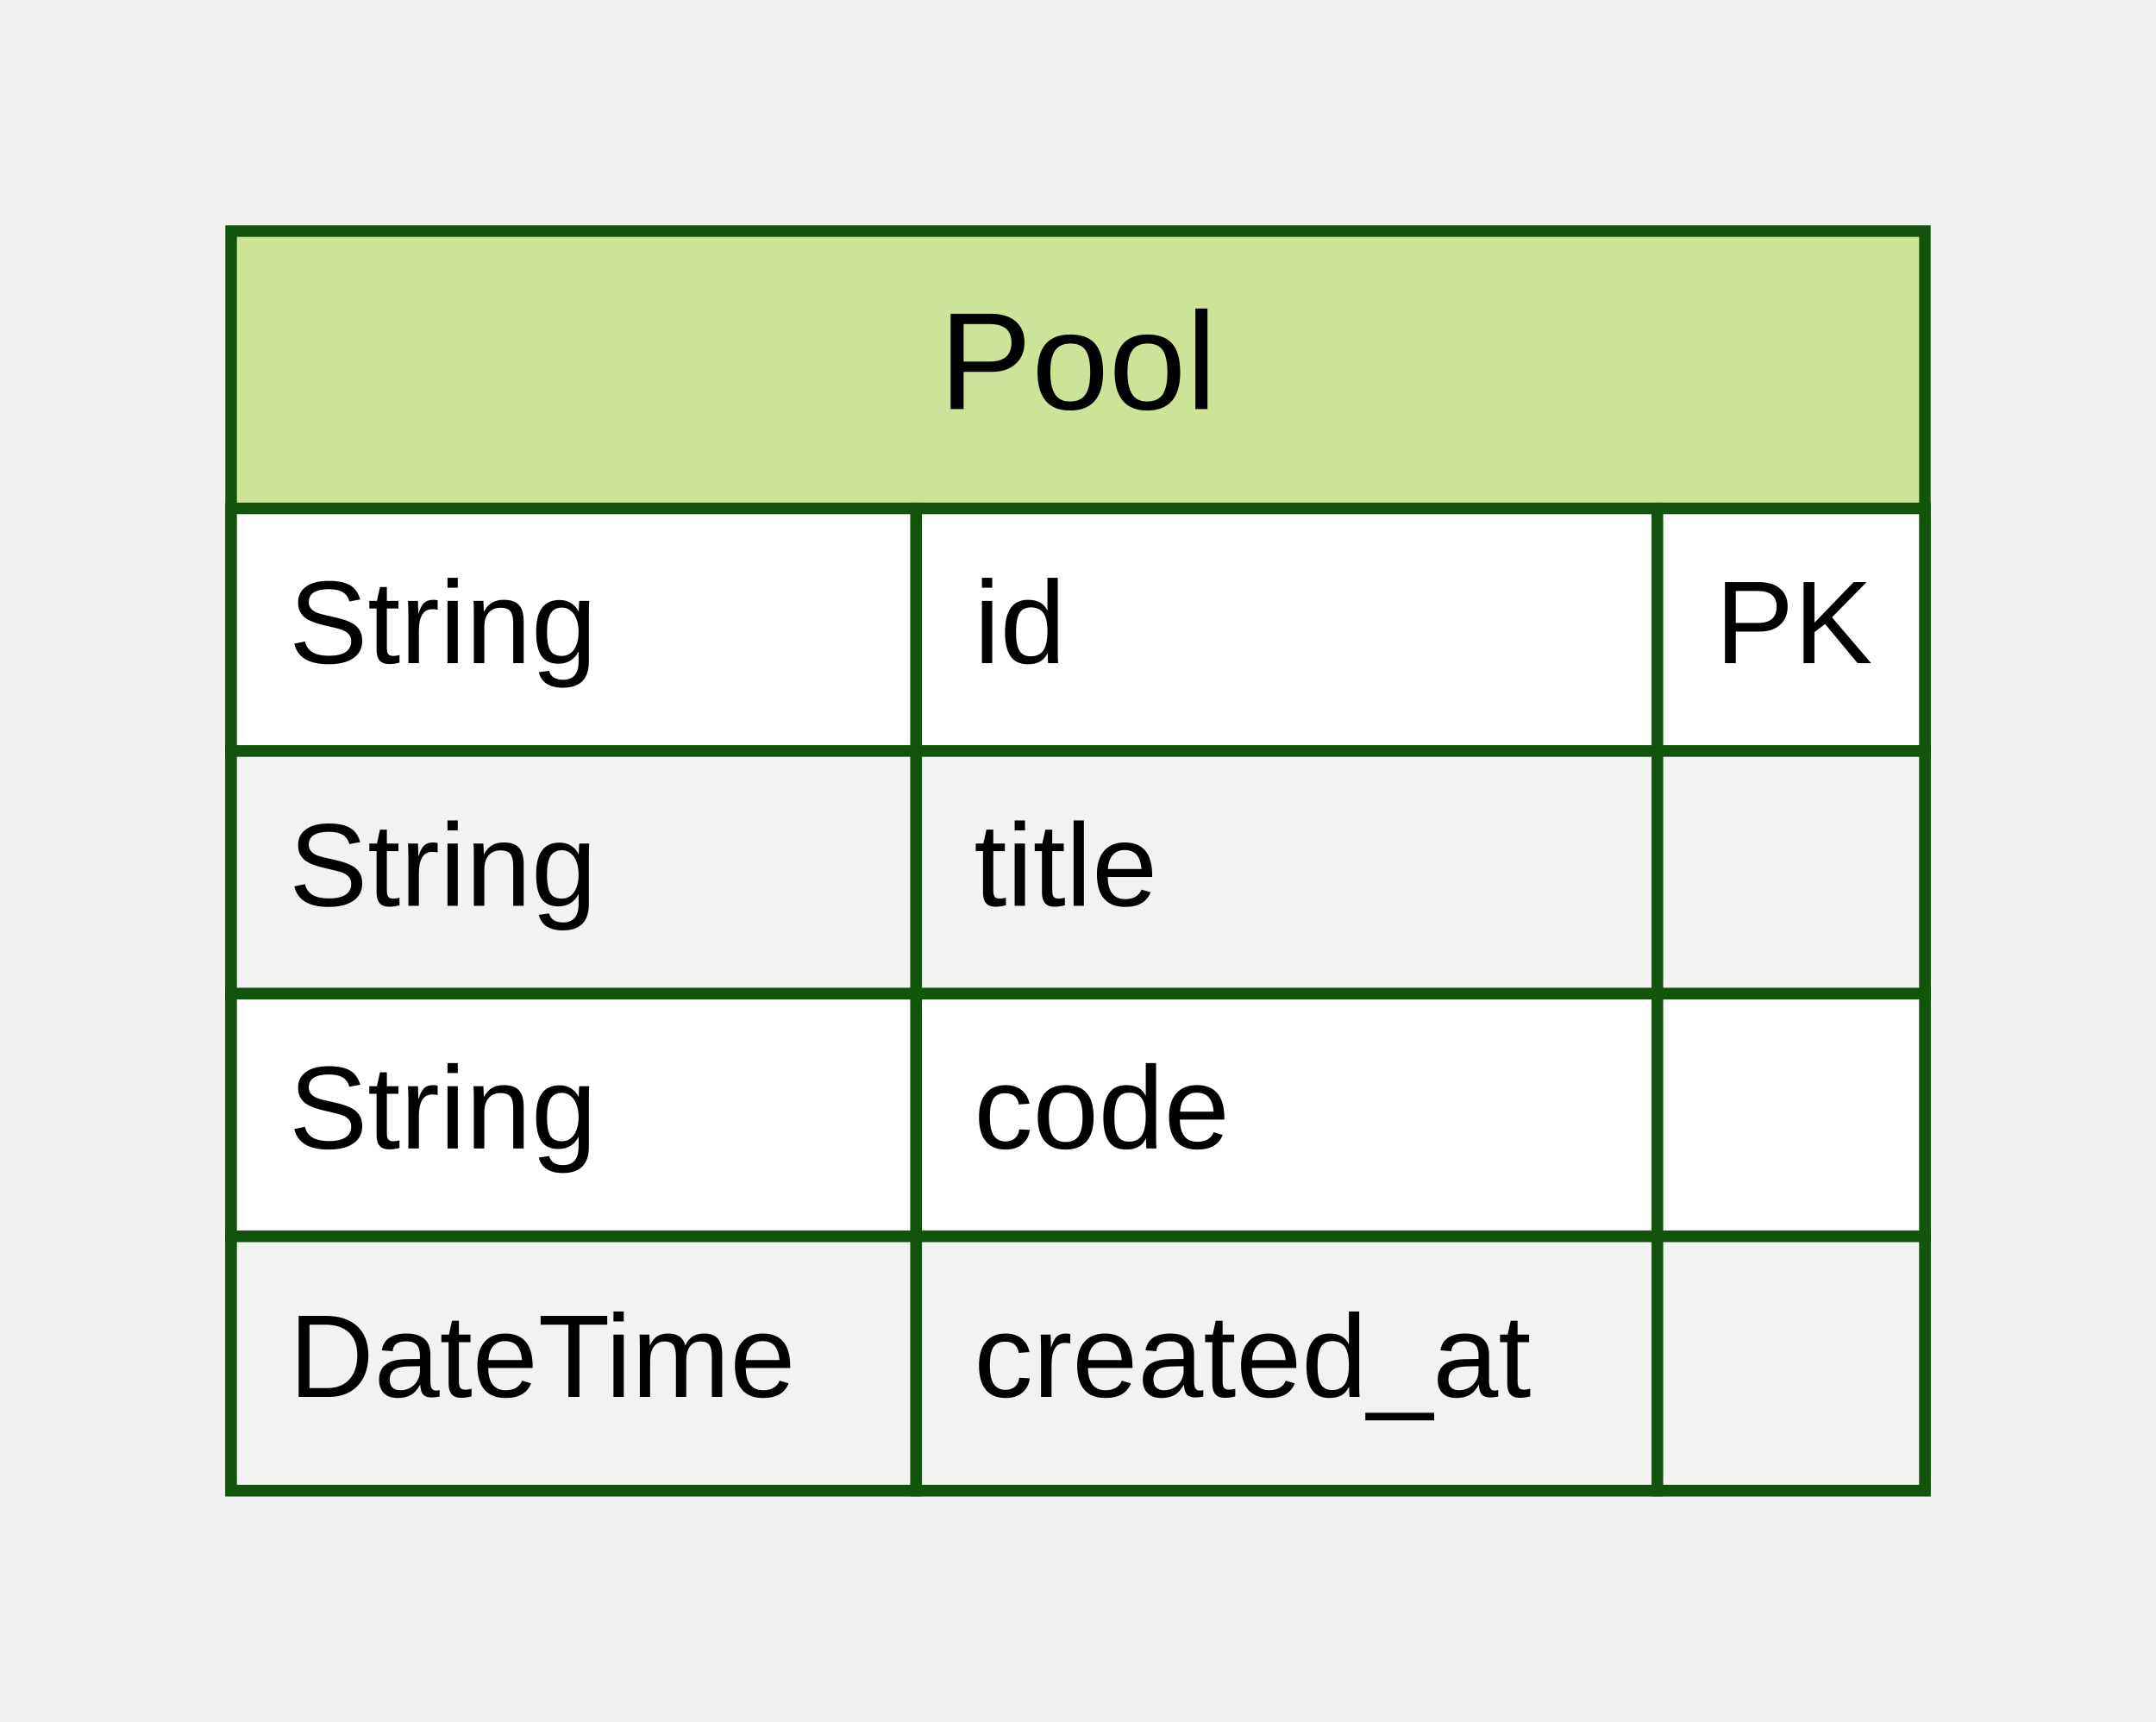
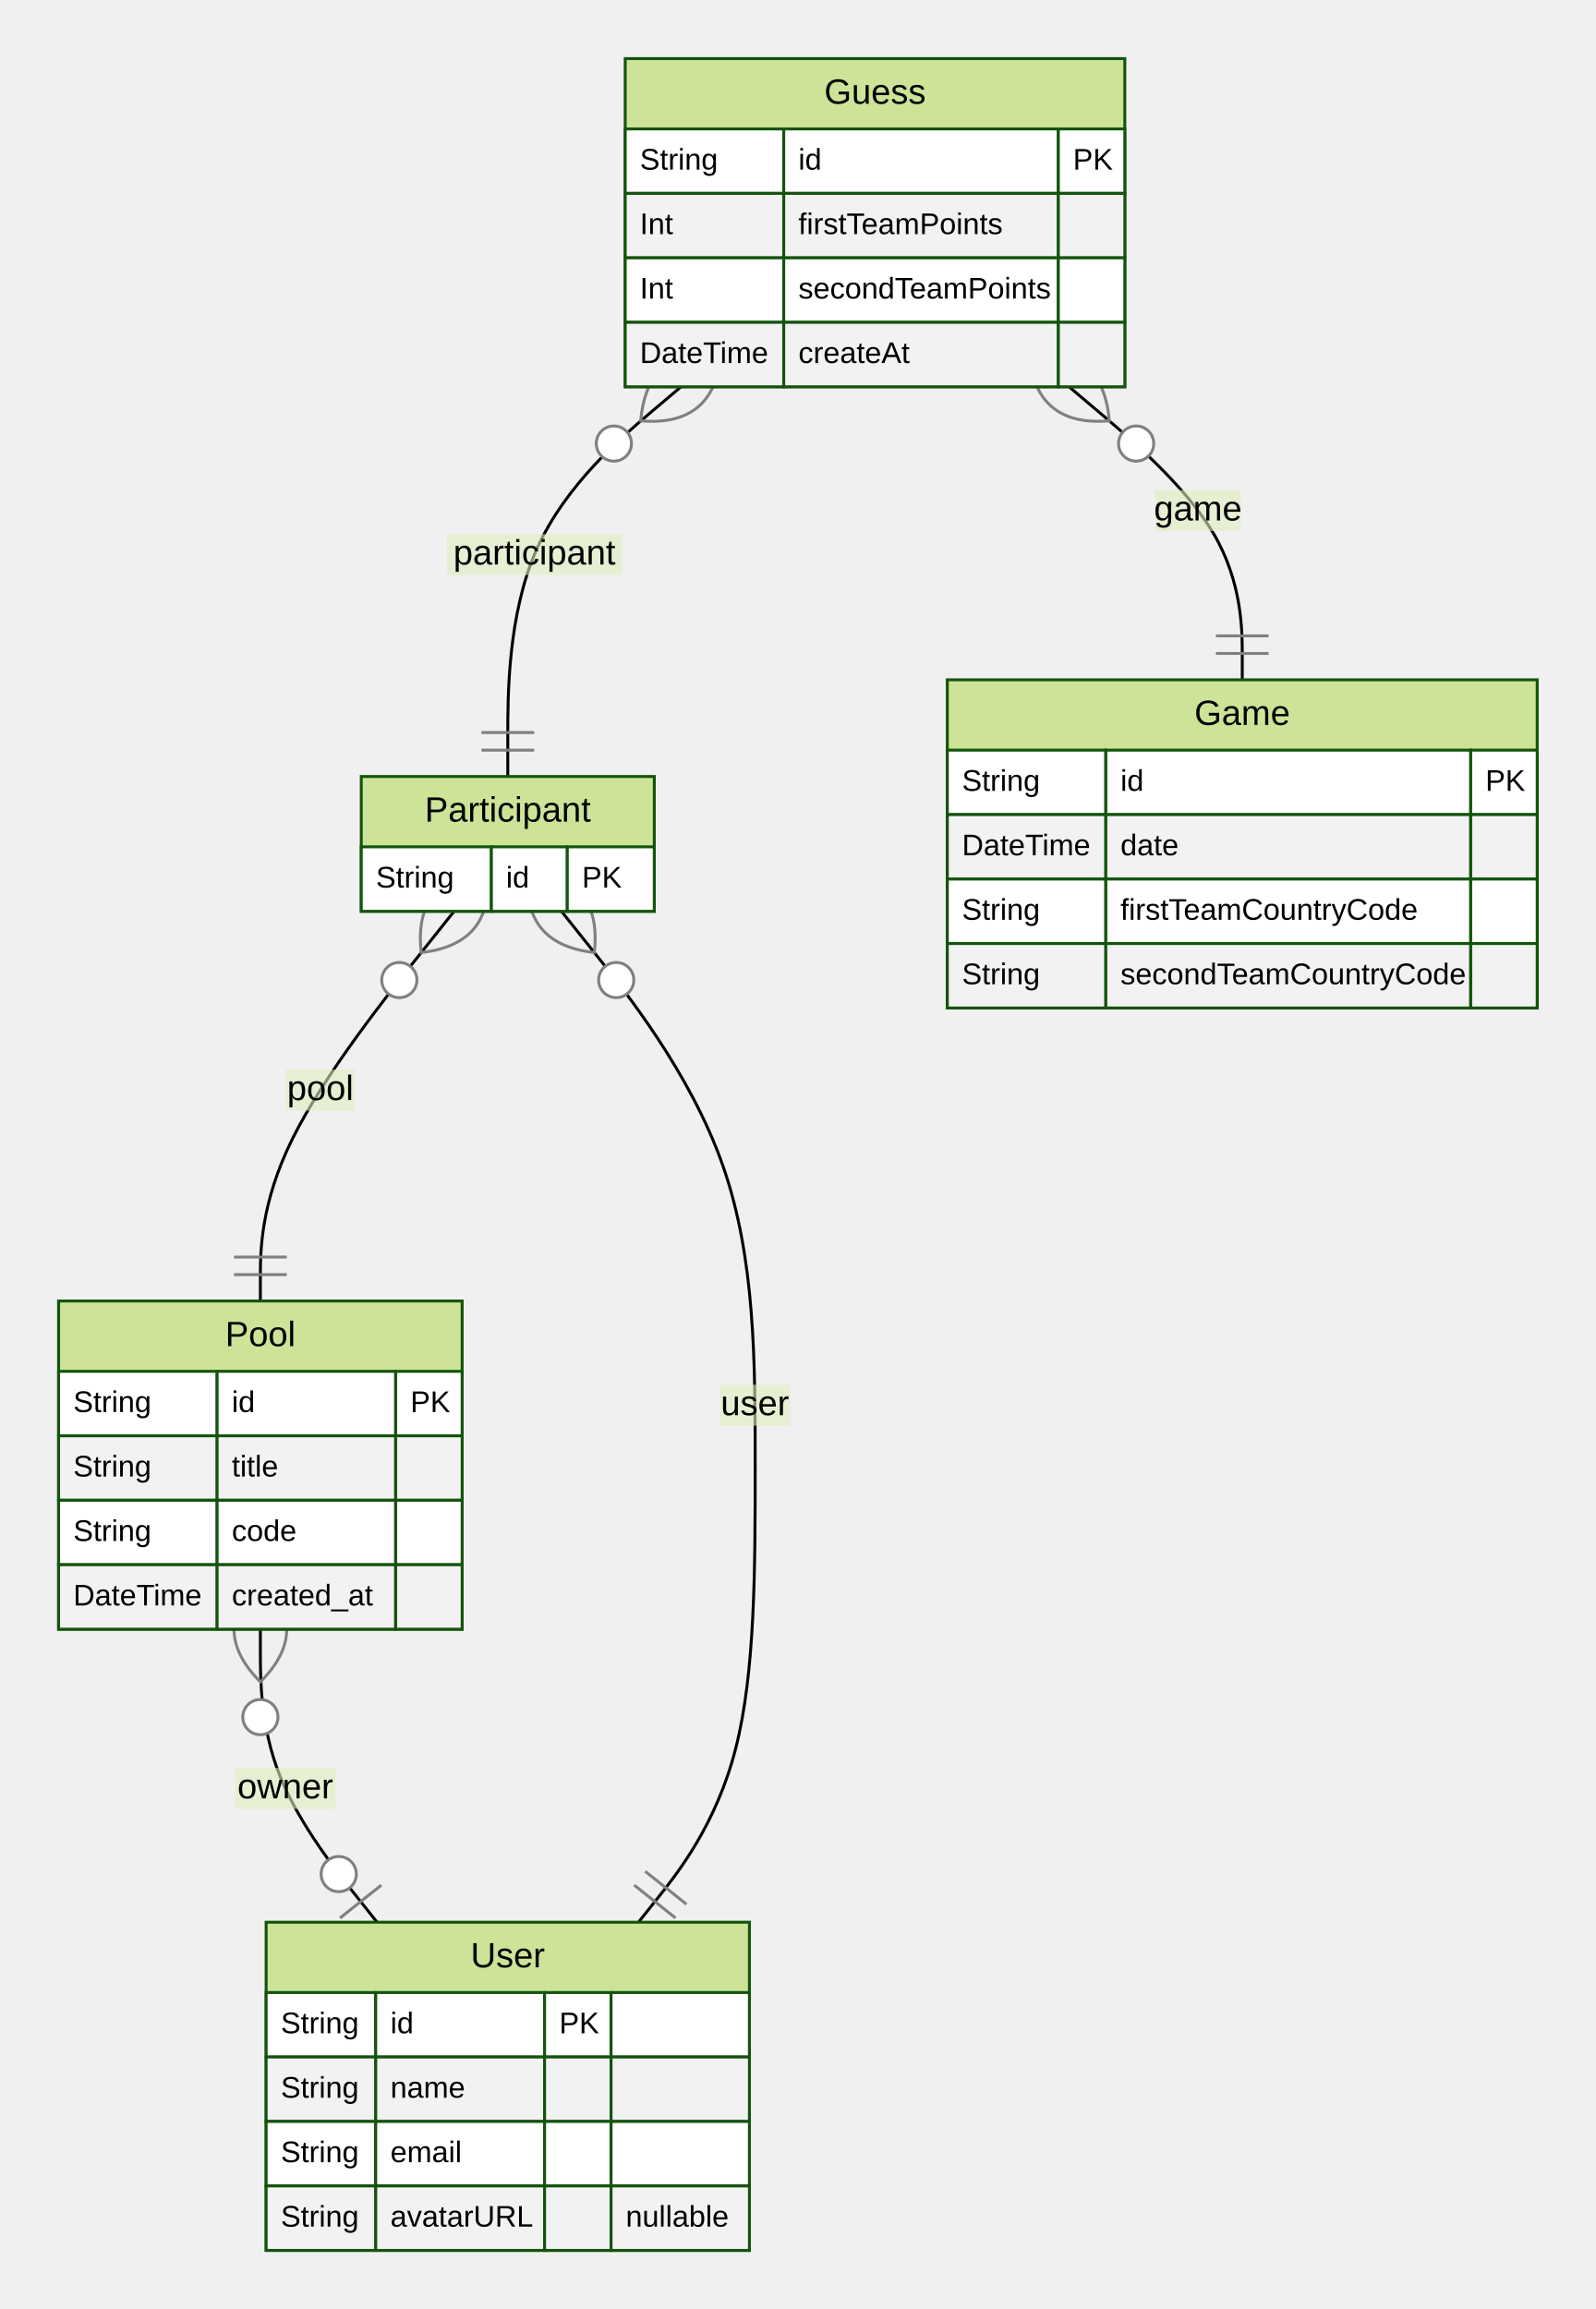
- <svg xmlns="http://www.w3.org/2000/svg" aria-labelledby="chart-title-mermaid-0 chart-desc-mermaid-0" role="img" viewBox="0 0 186.566 149" style="max-width: 186.566px; background-color: white;" width="100%" id="mermaid-0">
+ <svg xmlns="http://www.w3.org/2000/svg" aria-labelledby="chart-title-mermaid-0 chart-desc-mermaid-0" role="img" viewBox="0 0 544.601 788" style="max-width: 544.601px; background-color: white;" width="100%" id="mermaid-0">
  <style>#mermaid-0 {font-family:"trebuchet ms",verdana,arial,sans-serif;font-size:16px;fill:#000000;}#mermaid-0 .error-icon{fill:#552222;}#mermaid-0 .error-text{fill:#552222;stroke:#552222;}#mermaid-0 .edge-thickness-normal{stroke-width:2px;}#mermaid-0 .edge-thickness-thick{stroke-width:3.5px;}#mermaid-0 .edge-pattern-solid{stroke-dasharray:0;}#mermaid-0 .edge-pattern-dashed{stroke-dasharray:3;}#mermaid-0 .edge-pattern-dotted{stroke-dasharray:2;}#mermaid-0 .marker{fill:#000000;stroke:#000000;}#mermaid-0 .marker.cross{stroke:#000000;}#mermaid-0 svg{font-family:"trebuchet ms",verdana,arial,sans-serif;font-size:16px;}#mermaid-0 .entityBox{fill:#cde498;stroke:#13540c;}#mermaid-0 .attributeBoxOdd{fill:#ffffff;stroke:#13540c;}#mermaid-0 .attributeBoxEven{fill:#f2f2f2;stroke:#13540c;}#mermaid-0 .relationshipLabelBox{fill:hsl(78.158, 58.462%, 84.51%);opacity:0.7;background-color:hsl(78.158, 58.462%, 84.51%);}#mermaid-0 .relationshipLabelBox rect{opacity:0.5;}#mermaid-0 .relationshipLine{stroke:#000000;}#mermaid-0 :root{--mermaid-font-family:"trebuchet ms",verdana,arial,sans-serif;}</style>
  <g />
  <defs>
    <marker orient="auto" markerHeight="18" markerWidth="18" refY="9" refX="0" id="ONLY_ONE_START">
      <path d="M9,0 L9,18 M15,0 L15,18" fill="none" stroke="gray" />
    </marker>
  </defs>
  <defs>
    <marker orient="auto" markerHeight="18" markerWidth="18" refY="9" refX="18" id="ONLY_ONE_END">
      <path d="M3,0 L3,18 M9,0 L9,18" fill="none" stroke="gray" />
    </marker>
  </defs>
  <defs>
    <marker orient="auto" markerHeight="18" markerWidth="30" refY="9" refX="0" id="ZERO_OR_ONE_START">
      <circle r="6" cy="9" cx="21" fill="white" stroke="gray" />
      <path d="M9,0 L9,18" fill="none" stroke="gray" />
    </marker>
  </defs>
  <defs>
    <marker orient="auto" markerHeight="18" markerWidth="30" refY="9" refX="30" id="ZERO_OR_ONE_END">
      <circle r="6" cy="9" cx="9" fill="white" stroke="gray" />
      <path d="M21,0 L21,18" fill="none" stroke="gray" />
    </marker>
  </defs>
  <defs>
    <marker orient="auto" markerHeight="36" markerWidth="45" refY="18" refX="18" id="ONE_OR_MORE_START">
      <path d="M0,18 Q 18,0 36,18 Q 18,36 0,18 M42,9 L42,27" fill="none" stroke="gray" />
    </marker>
  </defs>
  <defs>
    <marker orient="auto" markerHeight="36" markerWidth="45" refY="18" refX="27" id="ONE_OR_MORE_END">
      <path d="M3,9 L3,27 M9,18 Q27,0 45,18 Q27,36 9,18" fill="none" stroke="gray" />
    </marker>
  </defs>
  <defs>
    <marker orient="auto" markerHeight="36" markerWidth="57" refY="18" refX="18" id="ZERO_OR_MORE_START">
      <circle r="6" cy="18" cx="48" fill="white" stroke="gray" />
      <path d="M0,18 Q18,0 36,18 Q18,36 0,18" fill="none" stroke="gray" />
    </marker>
  </defs>
  <defs>
    <marker orient="auto" markerHeight="36" markerWidth="57" refY="18" refX="39" id="ZERO_OR_MORE_END">
      <circle r="6" cy="18" cx="9" fill="white" stroke="gray" />
      <path d="M21,18 Q39,0 57,18 Q39,36 21,18" fill="none" stroke="gray" />
    </marker>
  </defs>
-   <g transform="translate(20,20 )" id="Pool">
-     <rect height="109" width="146.566" y="0" x="0" stroke="gray" fill-opacity="100%" fill="honeydew" class="er entityBox" />
-     <text transform="translate(73.28296,12)" style="font-family: &quot;trebuchet ms&quot;, verdana, arial, sans-serif;; font-size: 12px" text-anchor="middle" dominant-baseline="middle" y="0" x="0" id="entity-Pool" class="er entityLabel">Pool</text>
-     <rect height="21" width="59.281" y="24" x="0" stroke="gray" fill-opacity="100%" fill="honeydew" class="er attributeBoxOdd" />
-     <text transform="translate(5,34.5)" style="font-family: &quot;trebuchet ms&quot;, verdana, arial, sans-serif;; font-size: 10.2px" text-anchor="left" dominant-baseline="middle" y="0" x="0" id="entity-Pool-attr-1-type" class="er entityLabel">String</text>
-     <rect height="21" width="64.141" y="24" x="59.281" stroke="gray" fill-opacity="100%" fill="honeydew" class="er attributeBoxOdd" />
-     <text transform="translate(64.28125,34.5)" style="font-family: &quot;trebuchet ms&quot;, verdana, arial, sans-serif;; font-size: 10.2px" text-anchor="left" dominant-baseline="middle" y="0" x="0" id="entity-Pool-attr-1-name" class="er entityLabel">id</text>
-     <rect height="21" width="23.143" y="24" x="123.423" stroke="gray" fill-opacity="100%" fill="honeydew" class="er attributeBoxOdd" />
-     <text transform="translate(128.4226,34.5)" style="font-family: &quot;trebuchet ms&quot;, verdana, arial, sans-serif;; font-size: 10.2px" text-anchor="left" dominant-baseline="middle" y="0" x="0" id="entity-Pool-attr-1-key" class="er entityLabel">PK</text>
-     <rect height="21" width="59.281" y="45" x="0" stroke="gray" fill-opacity="100%" fill="honeydew" class="er attributeBoxEven" />
-     <text transform="translate(5,55.5)" style="font-family: &quot;trebuchet ms&quot;, verdana, arial, sans-serif;; font-size: 10.2px" text-anchor="left" dominant-baseline="middle" y="0" x="0" id="entity-Pool-attr-2-type" class="er entityLabel">String</text>
-     <rect height="21" width="64.141" y="45" x="59.281" stroke="gray" fill-opacity="100%" fill="honeydew" class="er attributeBoxEven" />
-     <text transform="translate(64.28125,55.5)" style="font-family: &quot;trebuchet ms&quot;, verdana, arial, sans-serif;; font-size: 10.2px" text-anchor="left" dominant-baseline="middle" y="0" x="0" id="entity-Pool-attr-2-name" class="er entityLabel">title</text>
-     <rect height="21" width="23.143" y="45" x="123.423" stroke="gray" fill-opacity="100%" fill="honeydew" class="er attributeBoxEven" />
-     <text transform="translate(128.4226,55.5)" style="font-family: &quot;trebuchet ms&quot;, verdana, arial, sans-serif;; font-size: 10.2px" text-anchor="left" dominant-baseline="middle" y="0" x="0" id="entity-Pool-attr-2-key" class="er entityLabel" />
-     <rect height="21" width="59.281" y="66" x="0" stroke="gray" fill-opacity="100%" fill="honeydew" class="er attributeBoxOdd" />
-     <text transform="translate(5,76.5)" style="font-family: &quot;trebuchet ms&quot;, verdana, arial, sans-serif;; font-size: 10.2px" text-anchor="left" dominant-baseline="middle" y="0" x="0" id="entity-Pool-attr-3-type" class="er entityLabel">String</text>
-     <rect height="21" width="64.141" y="66" x="59.281" stroke="gray" fill-opacity="100%" fill="honeydew" class="er attributeBoxOdd" />
-     <text transform="translate(64.28125,76.5)" style="font-family: &quot;trebuchet ms&quot;, verdana, arial, sans-serif;; font-size: 10.2px" text-anchor="left" dominant-baseline="middle" y="0" x="0" id="entity-Pool-attr-3-name" class="er entityLabel">code</text>
-     <rect height="21" width="23.143" y="66" x="123.423" stroke="gray" fill-opacity="100%" fill="honeydew" class="er attributeBoxOdd" />
-     <text transform="translate(128.4226,76.5)" style="font-family: &quot;trebuchet ms&quot;, verdana, arial, sans-serif;; font-size: 10.2px" text-anchor="left" dominant-baseline="middle" y="0" x="0" id="entity-Pool-attr-3-key" class="er entityLabel" />
-     <rect height="22" width="59.281" y="87" x="0" stroke="gray" fill-opacity="100%" fill="honeydew" class="er attributeBoxEven" />
-     <text transform="translate(5,98)" style="font-family: &quot;trebuchet ms&quot;, verdana, arial, sans-serif;; font-size: 10.2px" text-anchor="left" dominant-baseline="middle" y="0" x="0" id="entity-Pool-attr-4-type" class="er entityLabel">DateTime</text>
-     <rect height="22" width="64.141" y="87" x="59.281" stroke="gray" fill-opacity="100%" fill="honeydew" class="er attributeBoxEven" />
-     <text transform="translate(64.28125,98)" style="font-family: &quot;trebuchet ms&quot;, verdana, arial, sans-serif;; font-size: 10.2px" text-anchor="left" dominant-baseline="middle" y="0" x="0" id="entity-Pool-attr-4-name" class="er entityLabel">created_at</text>
-     <rect height="22" width="23.143" y="87" x="123.423" stroke="gray" fill-opacity="100%" fill="honeydew" class="er attributeBoxEven" />
-     <text transform="translate(128.4226,98)" style="font-family: &quot;trebuchet ms&quot;, verdana, arial, sans-serif;; font-size: 10.2px" text-anchor="left" dominant-baseline="middle" y="0" x="0" id="entity-Pool-attr-4-key" class="er entityLabel" />
+   <path marker-start="url(#ZERO_OR_MORE_START)" marker-end="url(#ZERO_OR_ONE_END)" fill="none" stroke="gray" d="M88.859,556L88.859,564.333C88.859,572.667,88.859,589.333,95.497,606C102.134,622.667,115.409,639.333,122.047,647.667L128.684,656" class="er relationshipLine" />
+   <path marker-start="url(#ZERO_OR_MORE_START)" marker-end="url(#ONLY_ONE_END)" fill="none" stroke="gray" d="M191.608,311L202.626,324.833C213.645,338.667,235.681,366.333,246.7,397.833C257.718,429.333,257.718,464.667,257.718,500C257.718,535.333,257.718,570.667,251.08,596.667C244.443,622.667,231.168,639.333,224.53,647.667L217.893,656" class="er relationshipLine" />
+   <path marker-start="url(#ZERO_OR_MORE_START)" marker-end="url(#ONLY_ONE_END)" fill="none" stroke="gray" d="M154.969,311L143.951,324.833C132.932,338.667,110.896,366.333,99.877,388.5C88.859,410.667,88.859,427.333,88.859,435.667L88.859,444" class="er relationshipLine" />
+   <path marker-start="url(#ZERO_OR_MORE_START)" marker-end="url(#ONLY_ONE_END)" fill="none" stroke="gray" d="M232.406,132L222.553,140.333C212.7,148.667,192.994,165.333,183.141,187.5C173.289,209.667,173.289,237.333,173.289,251.167L173.289,265" class="er relationshipLine" />
+   <path marker-start="url(#ZERO_OR_MORE_START)" marker-end="url(#ONLY_ONE_END)" fill="none" stroke="gray" d="M364.828,132L374.681,140.333C384.533,148.667,404.239,165.333,414.092,182C423.945,198.667,423.945,215.333,423.945,223.667L423.945,232" class="er relationshipLine" />
+   <g transform="translate(20,444 )" id="Pool">
+     <rect height="112" width="137.718" y="0" x="0" stroke="gray" fill-opacity="100%" fill="honeydew" class="er entityBox" />
+     <text transform="translate(68.85901,12)" style="font-family: &quot;trebuchet ms&quot;, verdana, arial, sans-serif;; font-size: 12px" text-anchor="middle" dominant-baseline="middle" y="0" x="0" id="entity-Pool" class="er entityLabel">Pool</text>
+     <rect height="22" width="54.096" y="24" x="0" stroke="gray" fill-opacity="100%" fill="honeydew" class="er attributeBoxOdd" />
+     <text transform="translate(5,35)" style="font-family: &quot;trebuchet ms&quot;, verdana, arial, sans-serif;; font-size: 10.2px" text-anchor="left" dominant-baseline="middle" y="0" x="0" id="entity-Pool-attr-1-type" class="er entityLabel">String</text>
+     <rect height="22" width="60.935" y="24" x="54.096" stroke="gray" fill-opacity="100%" fill="honeydew" class="er attributeBoxOdd" />
+     <text transform="translate(59.09555,35)" style="font-family: &quot;trebuchet ms&quot;, verdana, arial, sans-serif;; font-size: 10.2px" text-anchor="left" dominant-baseline="middle" y="0" x="0" id="entity-Pool-attr-1-name" class="er entityLabel">id</text>
+     <rect height="22" width="22.688" y="24" x="115.03" stroke="gray" fill-opacity="100%" fill="honeydew" class="er attributeBoxOdd" />
+     <text transform="translate(120.0303,35)" style="font-family: &quot;trebuchet ms&quot;, verdana, arial, sans-serif;; font-size: 10.2px" text-anchor="left" dominant-baseline="middle" y="0" x="0" id="entity-Pool-attr-1-key" class="er entityLabel">PK</text>
+     <rect height="22" width="54.096" y="46" x="0" stroke="gray" fill-opacity="100%" fill="honeydew" class="er attributeBoxEven" />
+     <text transform="translate(5,57)" style="font-family: &quot;trebuchet ms&quot;, verdana, arial, sans-serif;; font-size: 10.2px" text-anchor="left" dominant-baseline="middle" y="0" x="0" id="entity-Pool-attr-2-type" class="er entityLabel">String</text>
+     <rect height="22" width="60.935" y="46" x="54.096" stroke="gray" fill-opacity="100%" fill="honeydew" class="er attributeBoxEven" />
+     <text transform="translate(59.09555,57)" style="font-family: &quot;trebuchet ms&quot;, verdana, arial, sans-serif;; font-size: 10.2px" text-anchor="left" dominant-baseline="middle" y="0" x="0" id="entity-Pool-attr-2-name" class="er entityLabel">title</text>
+     <rect height="22" width="22.688" y="46" x="115.03" stroke="gray" fill-opacity="100%" fill="honeydew" class="er attributeBoxEven" />
+     <text transform="translate(120.0303,57)" style="font-family: &quot;trebuchet ms&quot;, verdana, arial, sans-serif;; font-size: 10.2px" text-anchor="left" dominant-baseline="middle" y="0" x="0" id="entity-Pool-attr-2-key" class="er entityLabel" />
+     <rect height="22" width="54.096" y="68" x="0" stroke="gray" fill-opacity="100%" fill="honeydew" class="er attributeBoxOdd" />
+     <text transform="translate(5,79)" style="font-family: &quot;trebuchet ms&quot;, verdana, arial, sans-serif;; font-size: 10.2px" text-anchor="left" dominant-baseline="middle" y="0" x="0" id="entity-Pool-attr-3-type" class="er entityLabel">String</text>
+     <rect height="22" width="60.935" y="68" x="54.096" stroke="gray" fill-opacity="100%" fill="honeydew" class="er attributeBoxOdd" />
+     <text transform="translate(59.09555,79)" style="font-family: &quot;trebuchet ms&quot;, verdana, arial, sans-serif;; font-size: 10.2px" text-anchor="left" dominant-baseline="middle" y="0" x="0" id="entity-Pool-attr-3-name" class="er entityLabel">code</text>
+     <rect height="22" width="22.688" y="68" x="115.03" stroke="gray" fill-opacity="100%" fill="honeydew" class="er attributeBoxOdd" />
+     <text transform="translate(120.0303,79)" style="font-family: &quot;trebuchet ms&quot;, verdana, arial, sans-serif;; font-size: 10.2px" text-anchor="left" dominant-baseline="middle" y="0" x="0" id="entity-Pool-attr-3-key" class="er entityLabel" />
+     <rect height="22" width="54.096" y="90" x="0" stroke="gray" fill-opacity="100%" fill="honeydew" class="er attributeBoxEven" />
+     <text transform="translate(5,101)" style="font-family: &quot;trebuchet ms&quot;, verdana, arial, sans-serif;; font-size: 10.2px" text-anchor="left" dominant-baseline="middle" y="0" x="0" id="entity-Pool-attr-4-type" class="er entityLabel">DateTime</text>
+     <rect height="22" width="60.935" y="90" x="54.096" stroke="gray" fill-opacity="100%" fill="honeydew" class="er attributeBoxEven" />
+     <text transform="translate(59.09555,101)" style="font-family: &quot;trebuchet ms&quot;, verdana, arial, sans-serif;; font-size: 10.2px" text-anchor="left" dominant-baseline="middle" y="0" x="0" id="entity-Pool-attr-4-name" class="er entityLabel">created_at</text>
+     <rect height="22" width="22.688" y="90" x="115.03" stroke="gray" fill-opacity="100%" fill="honeydew" class="er attributeBoxEven" />
+     <text transform="translate(120.0303,101)" style="font-family: &quot;trebuchet ms&quot;, verdana, arial, sans-serif;; font-size: 10.2px" text-anchor="left" dominant-baseline="middle" y="0" x="0" id="entity-Pool-attr-4-key" class="er entityLabel" />
  </g>
+   <g transform="translate(123.2885,265 )" id="Participant">
+     <rect height="46" width="100" y="0" x="0" stroke="gray" fill-opacity="100%" fill="honeydew" class="er entityBox" />
+     <text transform="translate(50,12)" style="font-family: &quot;trebuchet ms&quot;, verdana, arial, sans-serif;; font-size: 12px" text-anchor="middle" dominant-baseline="middle" y="0" x="0" id="entity-Participant" class="er entityLabel">Participant</text>
+     <rect height="22" width="44.399" y="24" x="0" stroke="gray" fill-opacity="100%" fill="honeydew" class="er attributeBoxOdd" />
+     <text transform="translate(5,35)" style="font-family: &quot;trebuchet ms&quot;, verdana, arial, sans-serif;; font-size: 10.2px" text-anchor="left" dominant-baseline="middle" y="0" x="0" id="entity-Participant-attr-1-type" class="er entityLabel">String</text>
+     <rect height="22" width="25.911" y="24" x="44.399" stroke="gray" fill-opacity="100%" fill="honeydew" class="er attributeBoxOdd" />
+     <text transform="translate(49.39862,35)" style="font-family: &quot;trebuchet ms&quot;, verdana, arial, sans-serif;; font-size: 10.2px" text-anchor="left" dominant-baseline="middle" y="0" x="0" id="entity-Participant-attr-1-name" class="er entityLabel">id</text>
+     <rect height="22" width="29.69" y="24" x="70.31" stroke="gray" fill-opacity="100%" fill="honeydew" class="er attributeBoxOdd" />
+     <text transform="translate(75.30976,35)" style="font-family: &quot;trebuchet ms&quot;, verdana, arial, sans-serif;; font-size: 10.2px" text-anchor="left" dominant-baseline="middle" y="0" x="0" id="entity-Participant-attr-1-key" class="er entityLabel">PK</text>
+   </g>
+   <g transform="translate(90.82453,656 )" id="User">
+     <rect height="112" width="164.928" y="0" x="0" stroke="gray" fill-opacity="100%" fill="honeydew" class="er entityBox" />
+     <text transform="translate(82.46398,12)" style="font-family: &quot;trebuchet ms&quot;, verdana, arial, sans-serif;; font-size: 12px" text-anchor="middle" dominant-baseline="middle" y="0" x="0" id="entity-User" class="er entityLabel">User</text>
+     <rect height="22" width="37.396" y="24" x="0" stroke="gray" fill-opacity="100%" fill="honeydew" class="er attributeBoxOdd" />
+     <text transform="translate(5,35)" style="font-family: &quot;trebuchet ms&quot;, verdana, arial, sans-serif;; font-size: 10.2px" text-anchor="left" dominant-baseline="middle" y="0" x="0" id="entity-User-attr-1-type" class="er entityLabel">String</text>
+     <rect height="22" width="57.632" y="24" x="37.396" stroke="gray" fill-opacity="100%" fill="honeydew" class="er attributeBoxOdd" />
+     <text transform="translate(42.39606,35)" style="font-family: &quot;trebuchet ms&quot;, verdana, arial, sans-serif;; font-size: 10.2px" text-anchor="left" dominant-baseline="middle" y="0" x="0" id="entity-User-attr-1-name" class="er entityLabel">id</text>
+     <rect height="22" width="22.688" y="24" x="95.028" stroke="gray" fill-opacity="100%" fill="honeydew" class="er attributeBoxOdd" />
+     <text transform="translate(100.0277,35)" style="font-family: &quot;trebuchet ms&quot;, verdana, arial, sans-serif;; font-size: 10.2px" text-anchor="left" dominant-baseline="middle" y="0" x="0" id="entity-User-attr-1-key" class="er entityLabel">PK</text>
+     <rect height="22" width="47.213" y="24" x="117.715" stroke="gray" fill-opacity="100%" fill="honeydew" class="er attributeBoxOdd" />
+     <text transform="translate(122.7154,35)" style="font-family: &quot;trebuchet ms&quot;, verdana, arial, sans-serif;; font-size: 10.2px" text-anchor="left" dominant-baseline="middle" y="0" x="0" id="entity-User-attr-1-comment" class="er entityLabel" />
+     <rect height="22" width="37.396" y="46" x="0" stroke="gray" fill-opacity="100%" fill="honeydew" class="er attributeBoxEven" />
+     <text transform="translate(5,57)" style="font-family: &quot;trebuchet ms&quot;, verdana, arial, sans-serif;; font-size: 10.2px" text-anchor="left" dominant-baseline="middle" y="0" x="0" id="entity-User-attr-2-type" class="er entityLabel">String</text>
+     <rect height="22" width="57.632" y="46" x="37.396" stroke="gray" fill-opacity="100%" fill="honeydew" class="er attributeBoxEven" />
+     <text transform="translate(42.39606,57)" style="font-family: &quot;trebuchet ms&quot;, verdana, arial, sans-serif;; font-size: 10.2px" text-anchor="left" dominant-baseline="middle" y="0" x="0" id="entity-User-attr-2-name" class="er entityLabel">name</text>
+     <rect height="22" width="22.688" y="46" x="95.028" stroke="gray" fill-opacity="100%" fill="honeydew" class="er attributeBoxEven" />
+     <text transform="translate(100.0277,57)" style="font-family: &quot;trebuchet ms&quot;, verdana, arial, sans-serif;; font-size: 10.2px" text-anchor="left" dominant-baseline="middle" y="0" x="0" id="entity-User-attr-2-key" class="er entityLabel" />
+     <rect height="22" width="47.213" y="46" x="117.715" stroke="gray" fill-opacity="100%" fill="honeydew" class="er attributeBoxEven" />
+     <text transform="translate(122.7154,57)" style="font-family: &quot;trebuchet ms&quot;, verdana, arial, sans-serif;; font-size: 10.2px" text-anchor="left" dominant-baseline="middle" y="0" x="0" id="entity-User-attr-2-comment" class="er entityLabel" />
+     <rect height="22" width="37.396" y="68" x="0" stroke="gray" fill-opacity="100%" fill="honeydew" class="er attributeBoxOdd" />
+     <text transform="translate(5,79)" style="font-family: &quot;trebuchet ms&quot;, verdana, arial, sans-serif;; font-size: 10.2px" text-anchor="left" dominant-baseline="middle" y="0" x="0" id="entity-User-attr-3-type" class="er entityLabel">String</text>
+     <rect height="22" width="57.632" y="68" x="37.396" stroke="gray" fill-opacity="100%" fill="honeydew" class="er attributeBoxOdd" />
+     <text transform="translate(42.39606,79)" style="font-family: &quot;trebuchet ms&quot;, verdana, arial, sans-serif;; font-size: 10.2px" text-anchor="left" dominant-baseline="middle" y="0" x="0" id="entity-User-attr-3-name" class="er entityLabel">email</text>
+     <rect height="22" width="22.688" y="68" x="95.028" stroke="gray" fill-opacity="100%" fill="honeydew" class="er attributeBoxOdd" />
+     <text transform="translate(100.0277,79)" style="font-family: &quot;trebuchet ms&quot;, verdana, arial, sans-serif;; font-size: 10.2px" text-anchor="left" dominant-baseline="middle" y="0" x="0" id="entity-User-attr-3-key" class="er entityLabel" />
+     <rect height="22" width="47.213" y="68" x="117.715" stroke="gray" fill-opacity="100%" fill="honeydew" class="er attributeBoxOdd" />
+     <text transform="translate(122.7154,79)" style="font-family: &quot;trebuchet ms&quot;, verdana, arial, sans-serif;; font-size: 10.2px" text-anchor="left" dominant-baseline="middle" y="0" x="0" id="entity-User-attr-3-comment" class="er entityLabel" />
+     <rect height="22" width="37.396" y="90" x="0" stroke="gray" fill-opacity="100%" fill="honeydew" class="er attributeBoxEven" />
+     <text transform="translate(5,101)" style="font-family: &quot;trebuchet ms&quot;, verdana, arial, sans-serif;; font-size: 10.2px" text-anchor="left" dominant-baseline="middle" y="0" x="0" id="entity-User-attr-4-type" class="er entityLabel">String</text>
+     <rect height="22" width="57.632" y="90" x="37.396" stroke="gray" fill-opacity="100%" fill="honeydew" class="er attributeBoxEven" />
+     <text transform="translate(42.39606,101)" style="font-family: &quot;trebuchet ms&quot;, verdana, arial, sans-serif;; font-size: 10.2px" text-anchor="left" dominant-baseline="middle" y="0" x="0" id="entity-User-attr-4-name" class="er entityLabel">avatarURL</text>
+     <rect height="22" width="22.688" y="90" x="95.028" stroke="gray" fill-opacity="100%" fill="honeydew" class="er attributeBoxEven" />
+     <text transform="translate(100.0277,101)" style="font-family: &quot;trebuchet ms&quot;, verdana, arial, sans-serif;; font-size: 10.2px" text-anchor="left" dominant-baseline="middle" y="0" x="0" id="entity-User-attr-4-key" class="er entityLabel" />
+     <rect height="22" width="47.213" y="90" x="117.715" stroke="gray" fill-opacity="100%" fill="honeydew" class="er attributeBoxEven" />
+     <text transform="translate(122.7154,101)" style="font-family: &quot;trebuchet ms&quot;, verdana, arial, sans-serif;; font-size: 10.2px" text-anchor="left" dominant-baseline="middle" y="0" x="0" id="entity-User-attr-4-comment" class="er entityLabel">nullable</text>
+   </g>
+   <g transform="translate(323.2885,232 )" id="Game">
+     <rect height="112" width="201.312" y="0" x="0" stroke="gray" fill-opacity="100%" fill="honeydew" class="er entityBox" />
+     <text transform="translate(100.6562,12)" style="font-family: &quot;trebuchet ms&quot;, verdana, arial, sans-serif;; font-size: 12px" text-anchor="middle" dominant-baseline="middle" y="0" x="0" id="entity-Game" class="er entityLabel">Game</text>
+     <rect height="22" width="54.096" y="24" x="0" stroke="gray" fill-opacity="100%" fill="honeydew" class="er attributeBoxOdd" />
+     <text transform="translate(5,35)" style="font-family: &quot;trebuchet ms&quot;, verdana, arial, sans-serif;; font-size: 10.2px" text-anchor="left" dominant-baseline="middle" y="0" x="0" id="entity-Game-attr-1-type" class="er entityLabel">String</text>
+     <rect height="22" width="124.529" y="24" x="54.096" stroke="gray" fill-opacity="100%" fill="honeydew" class="er attributeBoxOdd" />
+     <text transform="translate(59.09555,35)" style="font-family: &quot;trebuchet ms&quot;, verdana, arial, sans-serif;; font-size: 10.2px" text-anchor="left" dominant-baseline="middle" y="0" x="0" id="entity-Game-attr-1-name" class="er entityLabel">id</text>
+     <rect height="22" width="22.688" y="24" x="178.625" stroke="gray" fill-opacity="100%" fill="honeydew" class="er attributeBoxOdd" />
+     <text transform="translate(183.6248,35)" style="font-family: &quot;trebuchet ms&quot;, verdana, arial, sans-serif;; font-size: 10.2px" text-anchor="left" dominant-baseline="middle" y="0" x="0" id="entity-Game-attr-1-key" class="er entityLabel">PK</text>
+     <rect height="22" width="54.096" y="46" x="0" stroke="gray" fill-opacity="100%" fill="honeydew" class="er attributeBoxEven" />
+     <text transform="translate(5,57)" style="font-family: &quot;trebuchet ms&quot;, verdana, arial, sans-serif;; font-size: 10.2px" text-anchor="left" dominant-baseline="middle" y="0" x="0" id="entity-Game-attr-2-type" class="er entityLabel">DateTime</text>
+     <rect height="22" width="124.529" y="46" x="54.096" stroke="gray" fill-opacity="100%" fill="honeydew" class="er attributeBoxEven" />
+     <text transform="translate(59.09555,57)" style="font-family: &quot;trebuchet ms&quot;, verdana, arial, sans-serif;; font-size: 10.2px" text-anchor="left" dominant-baseline="middle" y="0" x="0" id="entity-Game-attr-2-name" class="er entityLabel">date</text>
+     <rect height="22" width="22.688" y="46" x="178.625" stroke="gray" fill-opacity="100%" fill="honeydew" class="er attributeBoxEven" />
+     <text transform="translate(183.6248,57)" style="font-family: &quot;trebuchet ms&quot;, verdana, arial, sans-serif;; font-size: 10.2px" text-anchor="left" dominant-baseline="middle" y="0" x="0" id="entity-Game-attr-2-key" class="er entityLabel" />
+     <rect height="22" width="54.096" y="68" x="0" stroke="gray" fill-opacity="100%" fill="honeydew" class="er attributeBoxOdd" />
+     <text transform="translate(5,79)" style="font-family: &quot;trebuchet ms&quot;, verdana, arial, sans-serif;; font-size: 10.2px" text-anchor="left" dominant-baseline="middle" y="0" x="0" id="entity-Game-attr-3-type" class="er entityLabel">String</text>
+     <rect height="22" width="124.529" y="68" x="54.096" stroke="gray" fill-opacity="100%" fill="honeydew" class="er attributeBoxOdd" />
+     <text transform="translate(59.09555,79)" style="font-family: &quot;trebuchet ms&quot;, verdana, arial, sans-serif;; font-size: 10.2px" text-anchor="left" dominant-baseline="middle" y="0" x="0" id="entity-Game-attr-3-name" class="er entityLabel">firstTeamCountryCode</text>
+     <rect height="22" width="22.688" y="68" x="178.625" stroke="gray" fill-opacity="100%" fill="honeydew" class="er attributeBoxOdd" />
+     <text transform="translate(183.6248,79)" style="font-family: &quot;trebuchet ms&quot;, verdana, arial, sans-serif;; font-size: 10.2px" text-anchor="left" dominant-baseline="middle" y="0" x="0" id="entity-Game-attr-3-key" class="er entityLabel" />
+     <rect height="22" width="54.096" y="90" x="0" stroke="gray" fill-opacity="100%" fill="honeydew" class="er attributeBoxEven" />
+     <text transform="translate(5,101)" style="font-family: &quot;trebuchet ms&quot;, verdana, arial, sans-serif;; font-size: 10.2px" text-anchor="left" dominant-baseline="middle" y="0" x="0" id="entity-Game-attr-4-type" class="er entityLabel">String</text>
+     <rect height="22" width="124.529" y="90" x="54.096" stroke="gray" fill-opacity="100%" fill="honeydew" class="er attributeBoxEven" />
+     <text transform="translate(59.09555,101)" style="font-family: &quot;trebuchet ms&quot;, verdana, arial, sans-serif;; font-size: 10.2px" text-anchor="left" dominant-baseline="middle" y="0" x="0" id="entity-Game-attr-4-name" class="er entityLabel">secondTeamCountryCode</text>
+     <rect height="22" width="22.688" y="90" x="178.625" stroke="gray" fill-opacity="100%" fill="honeydew" class="er attributeBoxEven" />
+     <text transform="translate(183.6248,101)" style="font-family: &quot;trebuchet ms&quot;, verdana, arial, sans-serif;; font-size: 10.2px" text-anchor="left" dominant-baseline="middle" y="0" x="0" id="entity-Game-attr-4-key" class="er entityLabel" />
+   </g>
+   <g transform="translate(213.3644,20 )" id="Guess">
+     <rect height="112" width="170.504" y="0" x="0" stroke="gray" fill-opacity="100%" fill="honeydew" class="er entityBox" />
+     <text transform="translate(85.2522,12)" style="font-family: &quot;trebuchet ms&quot;, verdana, arial, sans-serif;; font-size: 12px" text-anchor="middle" dominant-baseline="middle" y="0" x="0" id="entity-Guess" class="er entityLabel">Guess</text>
+     <rect height="22" width="54.096" y="24" x="0" stroke="gray" fill-opacity="100%" fill="honeydew" class="er attributeBoxOdd" />
+     <text transform="translate(5,35)" style="font-family: &quot;trebuchet ms&quot;, verdana, arial, sans-serif;; font-size: 10.2px" text-anchor="left" dominant-baseline="middle" y="0" x="0" id="entity-Guess-attr-1-type" class="er entityLabel">String</text>
+     <rect height="22" width="93.721" y="24" x="54.096" stroke="gray" fill-opacity="100%" fill="honeydew" class="er attributeBoxOdd" />
+     <text transform="translate(59.09555,35)" style="font-family: &quot;trebuchet ms&quot;, verdana, arial, sans-serif;; font-size: 10.2px" text-anchor="left" dominant-baseline="middle" y="0" x="0" id="entity-Guess-attr-1-name" class="er entityLabel">id</text>
+     <rect height="22" width="22.688" y="24" x="147.817" stroke="gray" fill-opacity="100%" fill="honeydew" class="er attributeBoxOdd" />
+     <text transform="translate(152.8167,35)" style="font-family: &quot;trebuchet ms&quot;, verdana, arial, sans-serif;; font-size: 10.2px" text-anchor="left" dominant-baseline="middle" y="0" x="0" id="entity-Guess-attr-1-key" class="er entityLabel">PK</text>
+     <rect height="22" width="54.096" y="46" x="0" stroke="gray" fill-opacity="100%" fill="honeydew" class="er attributeBoxEven" />
+     <text transform="translate(5,57)" style="font-family: &quot;trebuchet ms&quot;, verdana, arial, sans-serif;; font-size: 10.2px" text-anchor="left" dominant-baseline="middle" y="0" x="0" id="entity-Guess-attr-2-type" class="er entityLabel">Int</text>
+     <rect height="22" width="93.721" y="46" x="54.096" stroke="gray" fill-opacity="100%" fill="honeydew" class="er attributeBoxEven" />
+     <text transform="translate(59.09555,57)" style="font-family: &quot;trebuchet ms&quot;, verdana, arial, sans-serif;; font-size: 10.2px" text-anchor="left" dominant-baseline="middle" y="0" x="0" id="entity-Guess-attr-2-name" class="er entityLabel">firstTeamPoints</text>
+     <rect height="22" width="22.688" y="46" x="147.817" stroke="gray" fill-opacity="100%" fill="honeydew" class="er attributeBoxEven" />
+     <text transform="translate(152.8167,57)" style="font-family: &quot;trebuchet ms&quot;, verdana, arial, sans-serif;; font-size: 10.2px" text-anchor="left" dominant-baseline="middle" y="0" x="0" id="entity-Guess-attr-2-key" class="er entityLabel" />
+     <rect height="22" width="54.096" y="68" x="0" stroke="gray" fill-opacity="100%" fill="honeydew" class="er attributeBoxOdd" />
+     <text transform="translate(5,79)" style="font-family: &quot;trebuchet ms&quot;, verdana, arial, sans-serif;; font-size: 10.2px" text-anchor="left" dominant-baseline="middle" y="0" x="0" id="entity-Guess-attr-3-type" class="er entityLabel">Int</text>
+     <rect height="22" width="93.721" y="68" x="54.096" stroke="gray" fill-opacity="100%" fill="honeydew" class="er attributeBoxOdd" />
+     <text transform="translate(59.09555,79)" style="font-family: &quot;trebuchet ms&quot;, verdana, arial, sans-serif;; font-size: 10.2px" text-anchor="left" dominant-baseline="middle" y="0" x="0" id="entity-Guess-attr-3-name" class="er entityLabel">secondTeamPoints</text>
+     <rect height="22" width="22.688" y="68" x="147.817" stroke="gray" fill-opacity="100%" fill="honeydew" class="er attributeBoxOdd" />
+     <text transform="translate(152.8167,79)" style="font-family: &quot;trebuchet ms&quot;, verdana, arial, sans-serif;; font-size: 10.2px" text-anchor="left" dominant-baseline="middle" y="0" x="0" id="entity-Guess-attr-3-key" class="er entityLabel" />
+     <rect height="22" width="54.096" y="90" x="0" stroke="gray" fill-opacity="100%" fill="honeydew" class="er attributeBoxEven" />
+     <text transform="translate(5,101)" style="font-family: &quot;trebuchet ms&quot;, verdana, arial, sans-serif;; font-size: 10.2px" text-anchor="left" dominant-baseline="middle" y="0" x="0" id="entity-Guess-attr-4-type" class="er entityLabel">DateTime</text>
+     <rect height="22" width="93.721" y="90" x="54.096" stroke="gray" fill-opacity="100%" fill="honeydew" class="er attributeBoxEven" />
+     <text transform="translate(59.09555,101)" style="font-family: &quot;trebuchet ms&quot;, verdana, arial, sans-serif;; font-size: 10.2px" text-anchor="left" dominant-baseline="middle" y="0" x="0" id="entity-Guess-attr-4-name" class="er entityLabel">createAt</text>
+     <rect height="22" width="22.688" y="90" x="147.817" stroke="gray" fill-opacity="100%" fill="honeydew" class="er attributeBoxEven" />
+     <text transform="translate(152.8167,101)" style="font-family: &quot;trebuchet ms&quot;, verdana, arial, sans-serif;; font-size: 10.2px" text-anchor="left" dominant-baseline="middle" y="0" x="0" id="entity-Guess-attr-4-key" class="er entityLabel" />
+   </g>
+   <rect fill-opacity="85%" fill="white" height="14" width="34.471" y="603.333" x="80.13" class="er relationshipLabelBox" />
+   <text style="font-family: &quot;trebuchet ms&quot;, verdana, arial, sans-serif;; font-size: 12px" dominant-baseline="middle" text-anchor="middle" y="610.333" x="97.366" id="rel1" class="er relationshipLabel">owner</text>
+   <rect fill-opacity="85%" fill="white" height="14" width="23.959" y="472.558" x="245.659" class="er relationshipLabelBox" />
+   <text style="font-family: &quot;trebuchet ms&quot;, verdana, arial, sans-serif;; font-size: 12px" dominant-baseline="middle" text-anchor="middle" y="479.558" x="257.638" id="rel2" class="er relationshipLabel">user</text>
+   <rect fill-opacity="85%" fill="white" height="14" width="23.564" y="365.02" x="97.525" class="er relationshipLabelBox" />
+   <text style="font-family: &quot;trebuchet ms&quot;, verdana, arial, sans-serif;; font-size: 12px" dominant-baseline="middle" text-anchor="middle" y="372.02" x="109.307" id="rel3" class="er relationshipLabel">pool</text>
+   <rect fill-opacity="85%" fill="white" height="14" width="59.744" y="182.256" x="152.514" class="er relationshipLabelBox" />
+   <text style="font-family: &quot;trebuchet ms&quot;, verdana, arial, sans-serif;; font-size: 12px" dominant-baseline="middle" text-anchor="middle" y="189.256" x="182.386" id="rel4" class="er relationshipLabel">participant</text>
+   <rect fill-opacity="85%" fill="white" height="14" width="29.289" y="167.222" x="394.184" class="er relationshipLabelBox" />
+   <text style="font-family: &quot;trebuchet ms&quot;, verdana, arial, sans-serif;; font-size: 12px" dominant-baseline="middle" text-anchor="middle" y="174.222" x="408.829" id="rel5" class="er relationshipLabel">game</text>
</svg>
